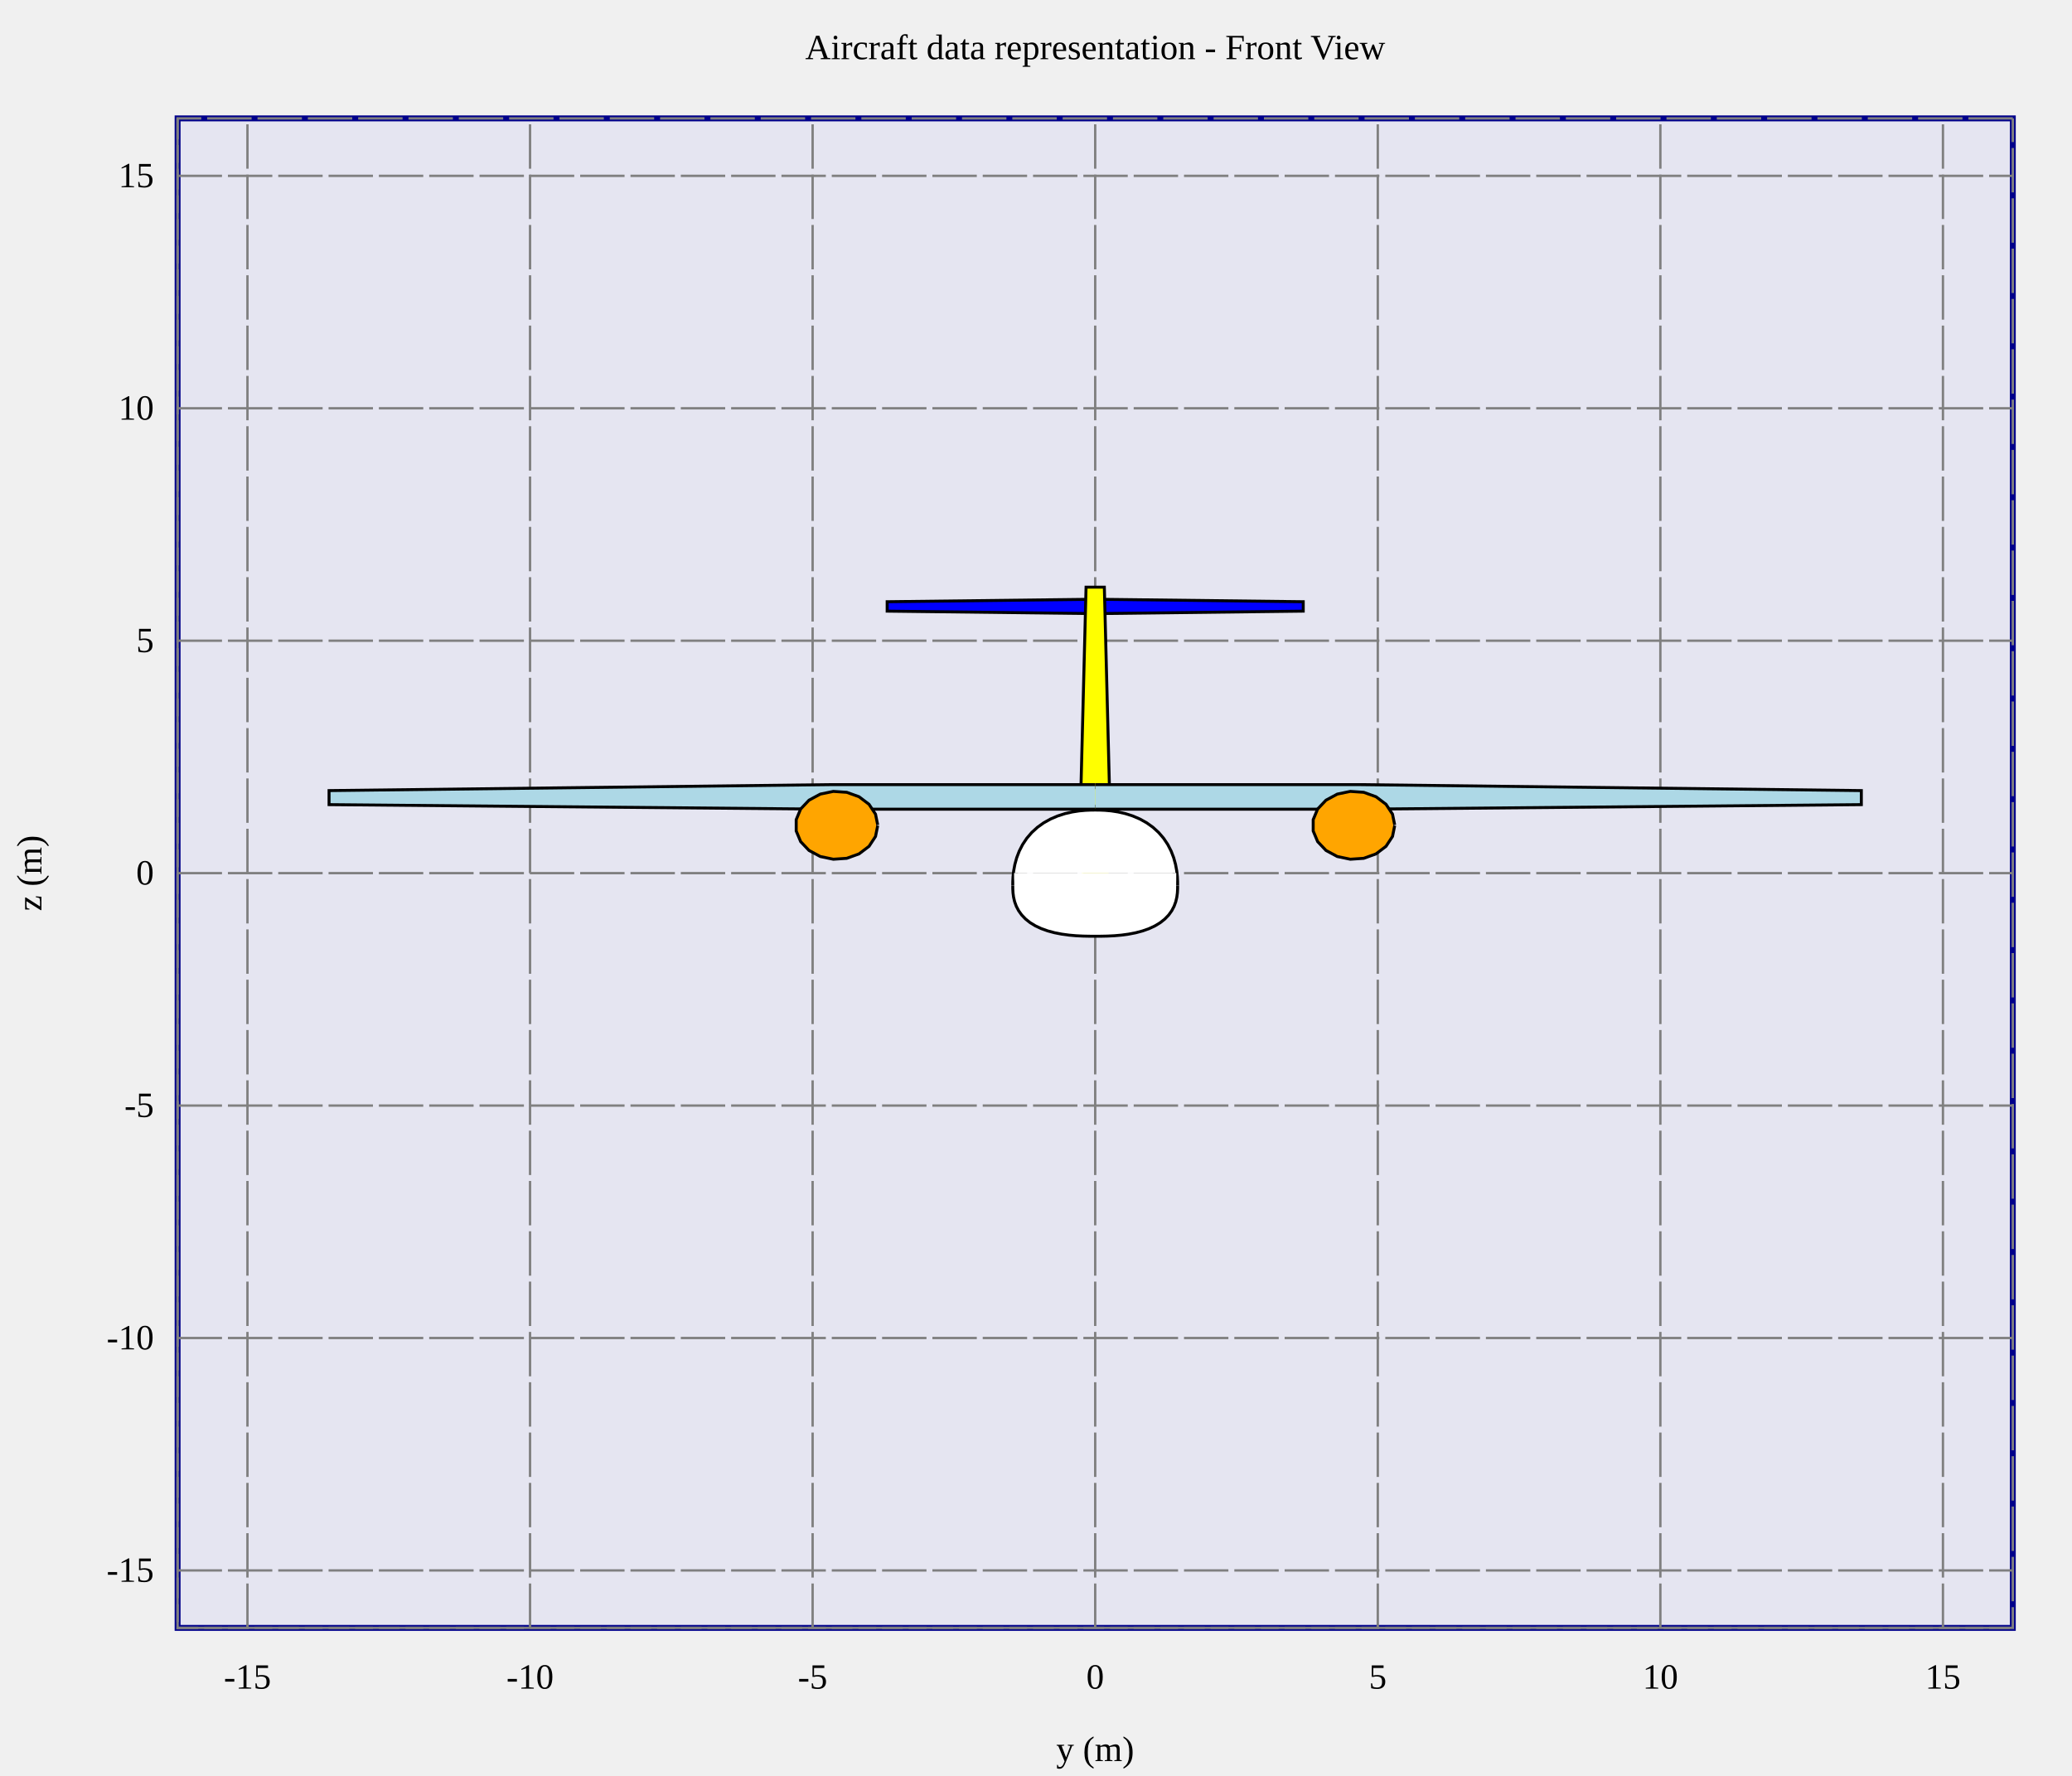
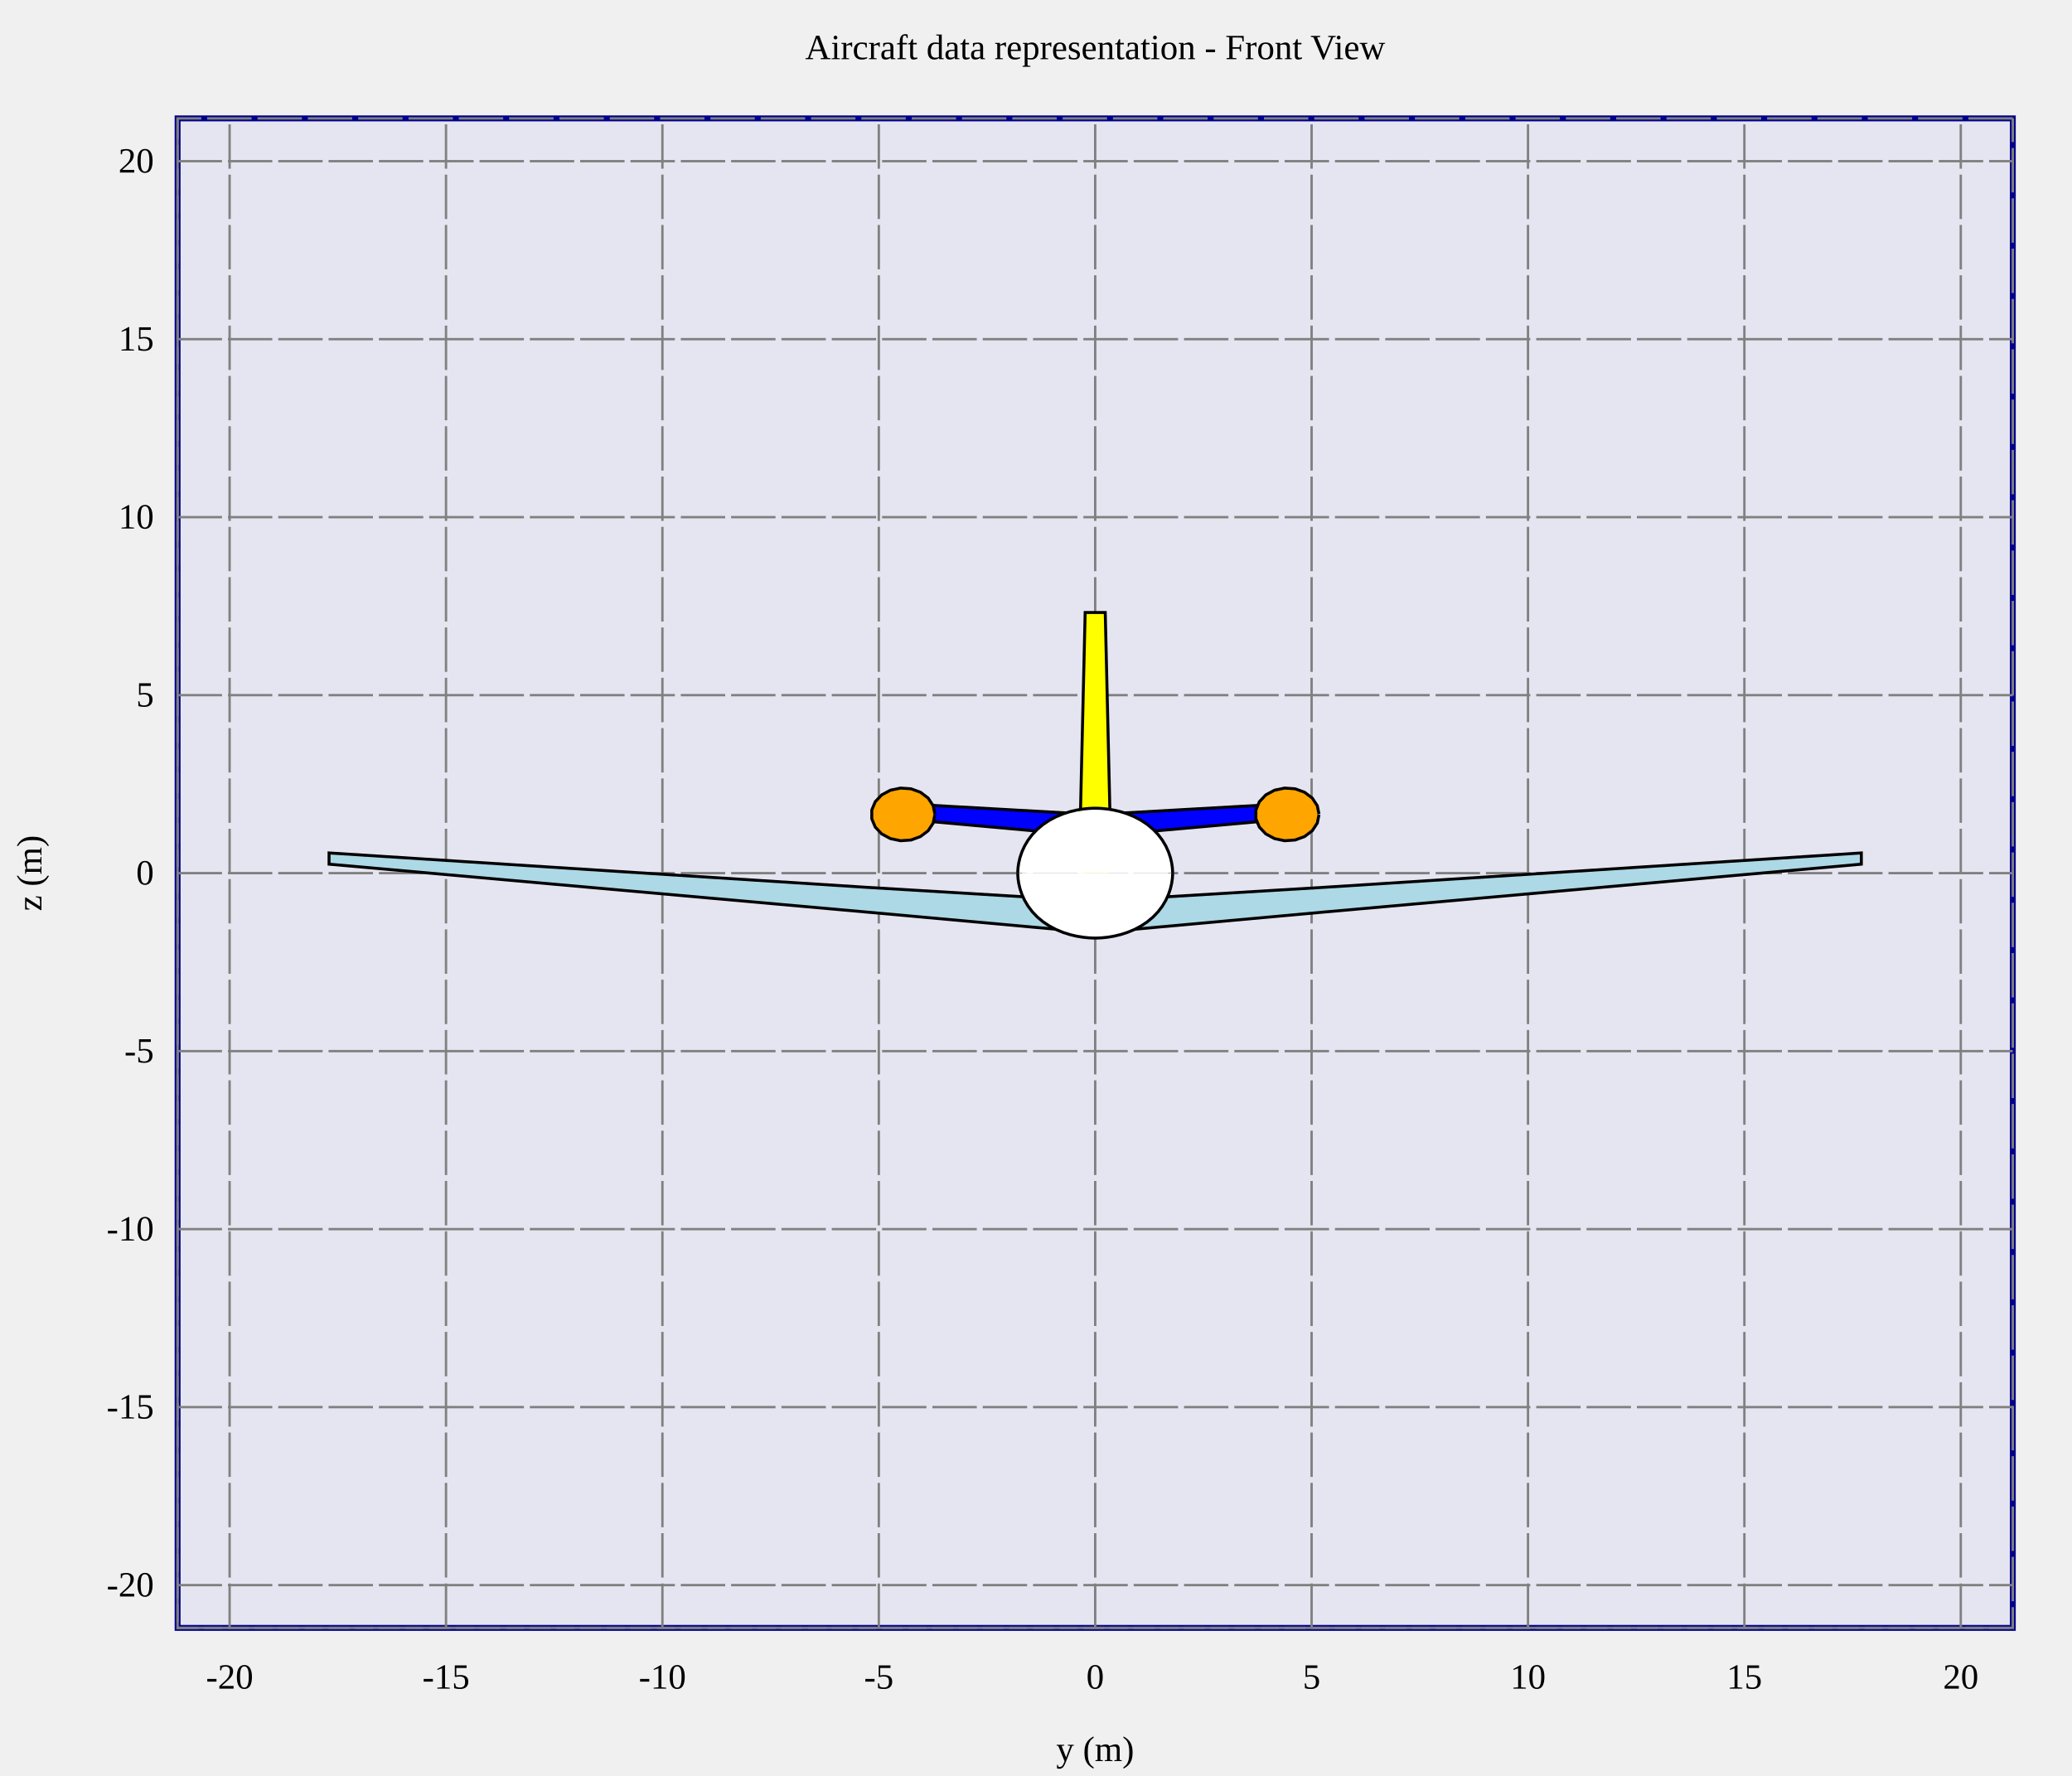
<svg xmlns="http://www.w3.org/2000/svg" id="svg" class="svg" width="700" height="600">
  <g id="page" width="700" height="600">
    <g id="graph" transform="translate(60,40)">
      <rect width="620" height="510" fill="blue" opacity="0.05" />
      <rect width="620" height="510" fill="none" opacity="1.0" style="stroke: darkblue; stroke-width: 2px;" />
      <g id="xAxis" class="axis" transform="translate(0,510)">
-         <g class="tick" transform="translate(23.59941,0)" style="opacity: 1;">
+         <g class="tick" transform="translate(17.57392,0)" style="opacity: 1;">
+           <line y2="-510" x2="0" style="fill: none; stroke: #808080; stroke-width: 0.8px; stroke-dasharray: 15px, 2px; font-style: normal; font-variant: normal; font-weight: normal; font-size: 10px; line-height: normal; font-family: sans-serif; shape-rendering: geometricprecision;" />
+           <text dy=".71em" y="12" x="0" style="text-anchor: middle;">-20</text>
+         </g>
+         <g class="tick" transform="translate(90.68044,0)" style="opacity: 1;">
          <line y2="-510" x2="0" style="fill: none; stroke: #808080; stroke-width: 0.8px; stroke-dasharray: 15px, 2px; font-style: normal; font-variant: normal; font-weight: normal; font-size: 10px; line-height: normal; font-family: sans-serif; shape-rendering: geometricprecision;" />
          <text dy=".71em" y="12" x="0" style="text-anchor: middle;">-15</text>
        </g>
-         <g class="tick" transform="translate(119.0663,0)" style="opacity: 1;">
+         <g class="tick" transform="translate(163.787,0)" style="opacity: 1;">
          <line y2="-510" x2="0" style="fill: none; stroke: #808080; stroke-width: 0.8px; stroke-dasharray: 15px, 2px; font-style: normal; font-variant: normal; font-weight: normal; font-size: 10px; line-height: normal; font-family: sans-serif; shape-rendering: geometricprecision;" />
          <text dy=".71em" y="12" x="0" style="text-anchor: middle;">-10</text>
        </g>
-         <g class="tick" transform="translate(214.5331,0)" style="opacity: 1;">
+         <g class="tick" transform="translate(236.8935,0)" style="opacity: 1;">
          <line y2="-510" x2="0" style="fill: none; stroke: #808080; stroke-width: 0.8px; stroke-dasharray: 15px, 2px; font-style: normal; font-variant: normal; font-weight: normal; font-size: 10px; line-height: normal; font-family: sans-serif; shape-rendering: geometricprecision;" />
          <text dy=".71em" y="12" x="0" style="text-anchor: middle;">-5</text>
        </g>
        <g class="tick" transform="translate(310,0)" style="opacity: 1;">
          <line y2="-510" x2="0" style="fill: none; stroke: #808080; stroke-width: 0.8px; stroke-dasharray: 15px, 2px; font-style: normal; font-variant: normal; font-weight: normal; font-size: 10px; line-height: normal; font-family: sans-serif; shape-rendering: geometricprecision;" />
          <text dy=".71em" y="12" x="0" style="text-anchor: middle;">0</text>
        </g>
-         <g class="tick" transform="translate(405.4669,0)" style="opacity: 1;">
+         <g class="tick" transform="translate(383.1065,0)" style="opacity: 1;">
          <line y2="-510" x2="0" style="fill: none; stroke: #808080; stroke-width: 0.8px; stroke-dasharray: 15px, 2px; font-style: normal; font-variant: normal; font-weight: normal; font-size: 10px; line-height: normal; font-family: sans-serif; shape-rendering: geometricprecision;" />
          <text dy=".71em" y="12" x="0" style="text-anchor: middle;">5</text>
        </g>
-         <g class="tick" transform="translate(500.9337,0)" style="opacity: 1;">
+         <g class="tick" transform="translate(456.213,0)" style="opacity: 1;">
          <line y2="-510" x2="0" style="fill: none; stroke: #808080; stroke-width: 0.8px; stroke-dasharray: 15px, 2px; font-style: normal; font-variant: normal; font-weight: normal; font-size: 10px; line-height: normal; font-family: sans-serif; shape-rendering: geometricprecision;" />
          <text dy=".71em" y="12" x="0" style="text-anchor: middle;">10</text>
        </g>
-         <g class="tick" transform="translate(596.4006,0)" style="opacity: 1;">
+         <g class="tick" transform="translate(529.3196,0)" style="opacity: 1;">
          <line y2="-510" x2="0" style="fill: none; stroke: #808080; stroke-width: 0.8px; stroke-dasharray: 15px, 2px; font-style: normal; font-variant: normal; font-weight: normal; font-size: 10px; line-height: normal; font-family: sans-serif; shape-rendering: geometricprecision;" />
          <text dy=".71em" y="12" x="0" style="text-anchor: middle;">15</text>
+         </g>
+         <g class="tick" transform="translate(602.4261,0)" style="opacity: 1;">
+           <line y2="-510" x2="0" style="fill: none; stroke: #808080; stroke-width: 0.8px; stroke-dasharray: 15px, 2px; font-style: normal; font-variant: normal; font-weight: normal; font-size: 10px; line-height: normal; font-family: sans-serif; shape-rendering: geometricprecision;" />
+           <text dy=".71em" y="12" x="0" style="text-anchor: middle;">20</text>
        </g>
        <path class="domain" d="M0,-510V0H620V-510" style="fill: none; stroke: #808080; stroke-width: 0.8px; stroke-dasharray: 15px, 2px; font-style: normal; font-variant: normal; font-weight: normal; font-size: 10px; line-height: normal; font-family: sans-serif; shape-rendering: geometricprecision;" />
      </g>
      <g id="yAxis" class="axis">
-         <g class="tick" transform="translate(0,490.5876)" style="opacity: 1;">
+         <g class="tick" transform="translate(0,495.544)" style="opacity: 1;">
+           <line x2="620" y2="0" style="fill: none; stroke: #808080; stroke-dasharray: 15px, 2px; stroke-width: 0.8px; shape-rendering: geometricprecision;" />
+           <text dy=".32em" x="-8" y="0" style="text-anchor: end;">-20</text>
+         </g>
+         <g class="tick" transform="translate(0,435.408)" style="opacity: 1;">
          <line x2="620" y2="0" style="fill: none; stroke: #808080; stroke-dasharray: 15px, 2px; stroke-width: 0.8px; shape-rendering: geometricprecision;" />
          <text dy=".32em" x="-8" y="0" style="text-anchor: end;">-15</text>
        </g>
-         <g class="tick" transform="translate(0,412.0584)" style="opacity: 1;">
+         <g class="tick" transform="translate(0,375.272)" style="opacity: 1;">
          <line x2="620" y2="0" style="fill: none; stroke: #808080; stroke-dasharray: 15px, 2px; stroke-width: 0.8px; shape-rendering: geometricprecision;" />
          <text dy=".32em" x="-8" y="0" style="text-anchor: end;">-10</text>
        </g>
-         <g class="tick" transform="translate(0,333.5292)" style="opacity: 1;">
+         <g class="tick" transform="translate(0,315.136)" style="opacity: 1;">
          <line x2="620" y2="0" style="fill: none; stroke: #808080; stroke-dasharray: 15px, 2px; stroke-width: 0.8px; shape-rendering: geometricprecision;" />
          <text dy=".32em" x="-8" y="0" style="text-anchor: end;">-5</text>
        </g>
        <g class="tick" transform="translate(0,255)" style="opacity: 1;">
          <line x2="620" y2="0" style="fill: none; stroke: #808080; stroke-dasharray: 15px, 2px; stroke-width: 0.8px; shape-rendering: geometricprecision;" />
          <text dy=".32em" x="-8" y="0" style="text-anchor: end;">0</text>
        </g>
-         <g class="tick" transform="translate(0,176.4708)" style="opacity: 1;">
+         <g class="tick" transform="translate(0,194.864)" style="opacity: 1;">
          <line x2="620" y2="0" style="fill: none; stroke: #808080; stroke-dasharray: 15px, 2px; stroke-width: 0.8px; shape-rendering: geometricprecision;" />
          <text dy=".32em" x="-8" y="0" style="text-anchor: end;">5</text>
        </g>
-         <g class="tick" transform="translate(0,97.94161)" style="opacity: 1;">
+         <g class="tick" transform="translate(0,134.728)" style="opacity: 1;">
          <line x2="620" y2="0" style="fill: none; stroke: #808080; stroke-dasharray: 15px, 2px; stroke-width: 0.8px; shape-rendering: geometricprecision;" />
          <text dy=".32em" x="-8" y="0" style="text-anchor: end;">10</text>
        </g>
-         <g class="tick" transform="translate(0,19.41242)" style="opacity: 1;">
+         <g class="tick" transform="translate(0,74.59197)" style="opacity: 1;">
          <line x2="620" y2="0" style="fill: none; stroke: #808080; stroke-dasharray: 15px, 2px; stroke-width: 0.8px; shape-rendering: geometricprecision;" />
          <text dy=".32em" x="-8" y="0" style="text-anchor: end;">15</text>
+         </g>
+         <g class="tick" transform="translate(0,14.45596)" style="opacity: 1;">
+           <line x2="620" y2="0" style="fill: none; stroke: #808080; stroke-dasharray: 15px, 2px; stroke-width: 0.8px; shape-rendering: geometricprecision;" />
+           <text dy=".32em" x="-8" y="0" style="text-anchor: end;">20</text>
        </g>
        <path class="domain" d="M620,0H0V510H620" style="fill: none; stroke: #808080; stroke-dasharray: 15px, 2px; stroke-width: 0.8px; shape-rendering: geometricprecision;" />
      </g>
      <g id="xy" class="xy">
-         <path id="line" d="M310,162.963L379.782,163.791L379.782,165.987L310,166.816" class="line" style="fill:none; stroke:black; stroke-width:2" />
-         <path id="area" d="M310,162.963L379.782,163.791L379.782,165.987L310,166.816L310,255L379.782,255L379.782,255L310,255Z" class="area" style="fill:blue;" opacity="1" />
+         <path id="line" d="M310,235.708L376.482,231.958L376.482,236.086L310,242.059" class="line" style="fill:none; stroke:black; stroke-width:2" />
+         <path id="area" d="M310,235.708L376.482,231.958L376.482,236.086L310,242.059L310,255L376.482,255L376.482,255L310,255Z" class="area" style="fill:blue;" opacity="1" />
      </g>
      <g id="xy" class="xy">
-         <path id="line" d="M310,162.963L240.218,163.791L240.218,165.987L310,166.816" class="line" style="fill:none; stroke:black; stroke-width:2" />
-         <path id="area" d="M310,162.963L240.218,163.791L240.218,165.987L310,166.816L310,255L240.218,255L240.218,255L310,255Z" class="area" style="fill:blue;" opacity="1" />
+         <path id="line" d="M310,235.708L243.518,231.958L243.518,236.086L310,242.059" class="line" style="fill:none; stroke:black; stroke-width:2" />
+         <path id="area" d="M310,235.708L243.518,231.958L243.518,236.086L310,242.059L310,255L243.518,255L243.518,255L310,255Z" class="area" style="fill:blue;" opacity="1" />
      </g>
      <g id="xy" class="xy">
-         <path id="line" d="M314.526,234.582L312.601,158.88L307.399,158.88L305.474,234.582" class="line" style="fill:none; stroke:black; stroke-width:2" />
-         <path id="area" d="M314.526,234.582L312.601,158.88L307.399,158.88L305.474,234.582L305.474,255L307.399,255L312.601,255L314.526,255Z" class="area" style="fill:yellow;" opacity="1" />
+         <path id="line" d="M314.536,236.959L312.904,167.442L307.096,167.442L305.464,236.959" class="line" style="fill:none; stroke:black; stroke-width:2" />
+         <path id="area" d="M314.536,236.959L312.904,167.442L307.096,167.442L305.464,236.959L305.464,255L307.096,255L312.904,255L314.536,255Z" class="area" style="fill:yellow;" opacity="1" />
      </g>
      <g id="xy" class="xy">
-         <path id="line" d="M310,225.598L399.739,225.598L568.333,227.602L568.333,231.36L399.739,232.893L310,232.893" class="line" style="fill:none; stroke:black; stroke-width:2" />
-         <path id="area" d="M310,225.598L399.739,225.598L568.333,227.602L568.333,231.36L399.739,232.893L310,232.893L310,255L399.739,255L568.333,255L568.333,255L399.739,255L310,255Z" class="area" style="fill:lightblue;" opacity="1" />
+         <path id="line" d="M310,264.946L387.5,260.278L568.333,248.71L568.333,251.51L387.5,267.624L310,274.653" class="line" style="fill:none; stroke:black; stroke-width:2" />
+         <path id="area" d="M310,264.946L387.5,260.278L568.333,248.71L568.333,251.51L387.5,267.624L310,274.653L310,255L387.5,255L568.333,255L568.333,255L387.5,255L310,255Z" class="area" style="fill:lightblue;" opacity="1" />
      </g>
      <g id="xy" class="xy">
-         <path id="line" d="M310,225.598L220.261,225.598L51.667,227.602L51.667,231.36L220.261,232.893L310,232.893" class="line" style="fill:none; stroke:black; stroke-width:2" />
-         <path id="area" d="M310,225.598L220.261,225.598L51.667,227.602L51.667,231.36L220.261,232.893L310,232.893L310,255L220.261,255L51.667,255L51.667,255L220.261,255L310,255Z" class="area" style="fill:lightblue;" opacity="1" />
+         <path id="line" d="M310,264.946L232.5,260.278L51.667,248.71L51.667,251.51L232.5,267.624L310,274.653" class="line" style="fill:none; stroke:black; stroke-width:2" />
+         <path id="area" d="M310,264.946L232.5,260.278L51.667,248.71L51.667,251.51L232.5,267.624L310,274.653L310,255L232.5,255L51.667,255L51.667,255L232.5,255L310,255Z" class="area" style="fill:lightblue;" opacity="1" />
      </g>
      <g id="xy" class="xy">
-         <path id="line" d="M282.649,259.164L282.661,257.883L282.743,256.22L282.956,254.282L283.347,252.168L283.955,249.962L284.807,247.743L285.917,245.577L287.291,243.52L288.922,241.62L290.792,239.911L292.873,238.422L295.124,237.167L297.496,236.153L299.926,235.375L302.34,234.82L304.656,234.462L306.777,234.268L308.597,234.193L310,234.182L310,234.182L311.403,234.193L313.223,234.268L315.344,234.462L317.66,234.82L320.074,235.375L322.504,236.153L324.876,237.167L327.127,238.422L329.208,239.911L331.078,241.62L332.709,243.52L334.083,245.577L335.193,247.743L336.045,249.962L336.653,252.168L337.044,254.282L337.257,256.22L337.339,257.883L337.351,259.164" class="line" style="fill:none; stroke:black; stroke-width:2" />
-         <path id="area" d="M282.649,259.164L282.661,257.883L282.743,256.22L282.956,254.282L283.347,252.168L283.955,249.962L284.807,247.743L285.917,245.577L287.291,243.52L288.922,241.62L290.792,239.911L292.873,238.422L295.124,237.167L297.496,236.153L299.926,235.375L302.34,234.82L304.656,234.462L306.777,234.268L308.597,234.193L310,234.182L310,234.182L311.403,234.193L313.223,234.268L315.344,234.462L317.66,234.82L320.074,235.375L322.504,236.153L324.876,237.167L327.127,238.422L329.208,239.911L331.078,241.62L332.709,243.52L334.083,245.577L335.193,247.743L336.045,249.962L336.653,252.168L337.044,254.282L337.257,256.22L337.339,257.883L337.351,259.164L337.351,255L337.339,255L337.257,255L337.044,255L336.653,255L336.045,255L335.193,255L334.083,255L332.709,255L331.078,255L329.208,255L327.127,255L324.876,255L322.504,255L320.074,255L317.66,255L315.344,255L313.223,255L311.403,255L310,255L310,255L308.597,255L306.777,255L304.656,255L302.34,255L299.926,255L297.496,255L295.124,255L292.873,255L290.792,255L288.922,255L287.291,255L285.917,255L284.807,255L283.955,255L283.347,255L282.956,255L282.743,255L282.661,255L282.649,255Z" class="area" style="fill:white;" opacity="1" />
+         <path id="line" d="M284.34,255L284.353,254.285L284.439,253.121L284.662,251.621L285.071,249.886L285.703,248.008L286.585,246.069L287.73,244.139L289.138,242.28L290.799,240.541L292.688,238.963L294.77,237.576L296.997,236.399L299.307,235.443L301.629,234.706L303.877,234.178L305.954,233.837L307.75,233.651L309.144,233.578L310,233.568L310,233.568L310.856,233.578L312.25,233.651L314.046,233.837L316.123,234.178L318.371,234.706L320.693,235.443L323.003,236.399L325.23,237.576L327.312,238.963L329.201,240.541L330.862,242.28L332.27,244.139L333.415,246.069L334.297,248.008L334.929,249.886L335.338,251.621L335.561,253.121L335.647,254.285L335.66,255" class="line" style="fill:none; stroke:black; stroke-width:2" />
+         <path id="area" d="M284.34,255L284.353,254.285L284.439,253.121L284.662,251.621L285.071,249.886L285.703,248.008L286.585,246.069L287.73,244.139L289.138,242.28L290.799,240.541L292.688,238.963L294.77,237.576L296.997,236.399L299.307,235.443L301.629,234.706L303.877,234.178L305.954,233.837L307.75,233.651L309.144,233.578L310,233.568L310,233.568L310.856,233.578L312.25,233.651L314.046,233.837L316.123,234.178L318.371,234.706L320.693,235.443L323.003,236.399L325.23,237.576L327.312,238.963L329.201,240.541L330.862,242.28L332.27,244.139L333.415,246.069L334.297,248.008L334.929,249.886L335.338,251.621L335.561,253.121L335.647,254.285L335.66,255L335.66,255L335.647,255L335.561,255L335.338,255L334.929,255L334.297,255L333.415,255L332.27,255L330.862,255L329.201,255L327.312,255L325.23,255L323.003,255L320.693,255L318.371,255L316.123,255L314.046,255L312.25,255L310.856,255L310,255L310,255L309.144,255L307.75,255L305.954,255L303.877,255L301.629,255L299.307,255L296.997,255L294.77,255L292.688,255L290.799,255L289.138,255L287.73,255L286.585,255L285.703,255L285.071,255L284.662,255L284.439,255L284.353,255L284.34,255Z" class="area" style="fill:white;" opacity="1" />
      </g>
      <g id="xy" class="xy">
-         <path id="line" d="M337.351,259.164L337.34,260.316L337.268,261.628L337.08,263.046L336.733,264.518L336.192,265.999L335.429,267.451L334.429,268.84L333.182,270.137L331.69,271.32L329.964,272.371L328.021,273.279L325.891,274.038L323.611,274.648L321.226,275.112L318.793,275.442L316.376,275.653L314.048,275.767L311.892,275.812L310,275.818L310,275.818L308.108,275.812L305.952,275.767L303.624,275.653L301.207,275.442L298.774,275.112L296.389,274.648L294.109,274.038L291.979,273.279L290.036,272.371L288.31,271.32L286.818,270.137L285.571,268.84L284.571,267.451L283.808,265.999L283.267,264.518L282.92,263.046L282.732,261.628L282.66,260.316L282.649,259.164" class="line" style="fill:none; stroke:black; stroke-width:2" />
-         <path id="area" d="M337.351,259.164L337.34,260.316L337.268,261.628L337.08,263.046L336.733,264.518L336.192,265.999L335.429,267.451L334.429,268.84L333.182,270.137L331.69,271.32L329.964,272.371L328.021,273.279L325.891,274.038L323.611,274.648L321.226,275.112L318.793,275.442L316.376,275.653L314.048,275.767L311.892,275.812L310,275.818L310,275.818L308.108,275.812L305.952,275.767L303.624,275.653L301.207,275.442L298.774,275.112L296.389,274.648L294.109,274.038L291.979,273.279L290.036,272.371L288.31,271.32L286.818,270.137L285.571,268.84L284.571,267.451L283.808,265.999L283.267,264.518L282.92,263.046L282.732,261.628L282.66,260.316L282.649,259.164L282.649,255L282.66,255L282.732,255L282.92,255L283.267,255L283.808,255L284.571,255L285.571,255L286.818,255L288.31,255L290.036,255L291.979,255L294.109,255L296.389,255L298.774,255L301.207,255L303.624,255L305.952,255L308.108,255L310,255L310,255L311.892,255L314.048,255L316.376,255L318.793,255L321.226,255L323.611,255L325.891,255L328.021,255L329.964,255L331.69,255L333.182,255L334.429,255L335.429,255L336.192,255L336.733,255L337.08,255L337.268,255L337.34,255L337.351,255Z" class="area" style="fill:white;" opacity="1" />
+         <path id="line" d="M335.66,255L335.647,255.715L335.561,256.879L335.338,258.379L334.929,260.114L334.297,261.992L333.415,263.931L332.27,265.861L330.862,267.72L329.201,269.459L327.312,271.037L325.23,272.424L323.003,273.601L320.693,274.557L318.371,275.294L316.123,275.822L314.046,276.163L312.25,276.349L310.856,276.422L310,276.432L310,276.432L309.144,276.422L307.75,276.349L305.954,276.163L303.877,275.822L301.629,275.294L299.307,274.557L296.997,273.601L294.77,272.424L292.688,271.037L290.799,269.459L289.138,267.72L287.73,265.861L286.585,263.931L285.703,261.992L285.071,260.114L284.662,258.379L284.439,256.879L284.353,255.715L284.34,255" class="line" style="fill:none; stroke:black; stroke-width:2" />
+         <path id="area" d="M335.66,255L335.647,255.715L335.561,256.879L335.338,258.379L334.929,260.114L334.297,261.992L333.415,263.931L332.27,265.861L330.862,267.72L329.201,269.459L327.312,271.037L325.23,272.424L323.003,273.601L320.693,274.557L318.371,275.294L316.123,275.822L314.046,276.163L312.25,276.349L310.856,276.422L310,276.432L310,276.432L309.144,276.422L307.75,276.349L305.954,276.163L303.877,275.822L301.629,275.294L299.307,274.557L296.997,273.601L294.77,272.424L292.688,271.037L290.799,269.459L289.138,267.72L287.73,265.861L286.585,263.931L285.703,261.992L285.071,260.114L284.662,258.379L284.439,256.879L284.353,255.715L284.34,255L284.34,255L284.353,255L284.439,255L284.662,255L285.071,255L285.703,255L286.585,255L287.73,255L289.138,255L290.799,255L292.688,255L294.77,255L296.997,255L299.307,255L301.629,255L303.877,255L305.954,255L307.75,255L309.144,255L310,255L310,255L310.856,255L312.25,255L314.046,255L316.123,255L318.371,255L320.693,255L323.003,255L325.23,255L327.312,255L329.201,255L330.862,255L332.27,255L333.415,255L334.297,255L334.929,255L335.338,255L335.561,255L335.647,255L335.66,255Z" class="area" style="fill:white;" opacity="1" />
      </g>
      <g id="xy" class="xy">
-         <path id="line" d="M410.695,238.839L409.97,235.27L407.876,232.087L404.639,229.636L400.61,228.182L396.226,227.883L391.96,228.771L388.277,230.751L385.575,233.607L384.146,237.03L384.146,240.649L385.575,244.072L388.277,246.928L391.96,248.908L396.226,249.796L400.61,249.497L404.639,248.043L407.876,245.592L409.97,242.409L410.695,238.839" class="line" style="fill:none; stroke:black; stroke-width:2" />
-         <path id="area" d="M410.695,238.839L409.97,235.27L407.876,232.087L404.639,229.636L400.61,228.182L396.226,227.883L391.96,228.771L388.277,230.751L385.575,233.607L384.146,237.03L384.146,240.649L385.575,244.072L388.277,246.928L391.96,248.908L396.226,249.796L400.61,249.497L404.639,248.043L407.876,245.592L409.97,242.409L410.695,238.839L410.695,255L409.97,255L407.876,255L404.639,255L400.61,255L396.226,255L391.96,255L388.277,255L385.575,255L384.146,255L384.146,255L385.575,255L388.277,255L391.96,255L396.226,255L400.61,255L404.639,255L407.876,255L409.97,255L410.695,255Z" class="area" style="fill:orange;" opacity="1" />
+         <path id="line" d="M385.117,235.155L384.562,232.421L382.959,229.984L380.48,228.107L377.395,226.994L374.037,226.765L370.771,227.445L367.95,228.961L365.881,231.148L364.787,233.769L364.787,236.541L365.881,239.162L367.95,241.349L370.771,242.865L374.037,243.545L377.395,243.317L380.48,242.203L382.959,240.326L384.562,237.889L385.117,235.155" class="line" style="fill:none; stroke:black; stroke-width:2" />
+         <path id="area" d="M385.117,235.155L384.562,232.421L382.959,229.984L380.48,228.107L377.395,226.994L374.037,226.765L370.771,227.445L367.95,228.961L365.881,231.148L364.787,233.769L364.787,236.541L365.881,239.162L367.95,241.349L370.771,242.865L374.037,243.545L377.395,243.317L380.48,242.203L382.959,240.326L384.562,237.889L385.117,235.155L385.117,255L384.562,255L382.959,255L380.48,255L377.395,255L374.037,255L370.771,255L367.95,255L365.881,255L364.787,255L364.787,255L365.881,255L367.95,255L370.771,255L374.037,255L377.395,255L380.48,255L382.959,255L384.562,255L385.117,255Z" class="area" style="fill:orange;" opacity="1" />
      </g>
      <g id="xy" class="xy">
-         <path id="line" d="M236.036,238.839L235.312,235.27L233.218,232.087L229.981,229.636L225.952,228.182L221.567,227.883L217.302,228.771L213.619,230.751L210.916,233.607L209.488,237.03L209.488,240.649L210.916,244.072L213.619,246.928L217.302,248.908L221.567,249.796L225.952,249.497L229.981,248.043L233.218,245.592L235.312,242.409L236.036,238.839" class="line" style="fill:none; stroke:black; stroke-width:2" />
-         <path id="area" d="M236.036,238.839L235.312,235.27L233.218,232.087L229.981,229.636L225.952,228.182L221.567,227.883L217.302,228.771L213.619,230.751L210.916,233.607L209.488,237.03L209.488,240.649L210.916,244.072L213.619,246.928L217.302,248.908L221.567,249.796L225.952,249.497L229.981,248.043L233.218,245.592L235.312,242.409L236.036,238.839L236.036,255L235.312,255L233.218,255L229.981,255L225.952,255L221.567,255L217.302,255L213.619,255L210.916,255L209.488,255L209.488,255L210.916,255L213.619,255L217.302,255L221.567,255L225.952,255L229.981,255L233.218,255L235.312,255L236.036,255Z" class="area" style="fill:orange;" opacity="1" />
+         <path id="line" d="M255.353,235.155L254.798,232.421L253.195,229.984L250.716,228.107L247.63,226.994L244.273,226.765L241.007,227.445L238.186,228.961L236.117,231.148L235.023,233.769L235.023,236.541L236.117,239.162L238.186,241.349L241.007,242.865L244.273,243.545L247.63,243.317L250.716,242.203L253.195,240.326L254.798,237.889L255.353,235.155" class="line" style="fill:none; stroke:black; stroke-width:2" />
+         <path id="area" d="M255.353,235.155L254.798,232.421L253.195,229.984L250.716,228.107L247.63,226.994L244.273,226.765L241.007,227.445L238.186,228.961L236.117,231.148L235.023,233.769L235.023,236.541L236.117,239.162L238.186,241.349L241.007,242.865L244.273,243.545L247.63,243.317L250.716,242.203L253.195,240.326L254.798,237.889L255.353,235.155L255.353,255L254.798,255L253.195,255L250.716,255L247.63,255L244.273,255L241.007,255L238.186,255L236.117,255L235.023,255L235.023,255L236.117,255L238.186,255L241.007,255L244.273,255L247.63,255L250.716,255L253.195,255L254.798,255L255.353,255Z" class="area" style="fill:orange;" opacity="1" />
      </g>
    </g>
  </g>
  <text class="x label" text-anchor="middle" x="370" y="595">y (m)</text>
  <text class="y label" text-anchor="middle" x="-295" y="5" dy=".75em" transform="rotate(-90)">z (m)</text>
  <text class="title" text-anchor="middle" x="370" y="20">Aircraft data representation - Front View</text>
</svg>
